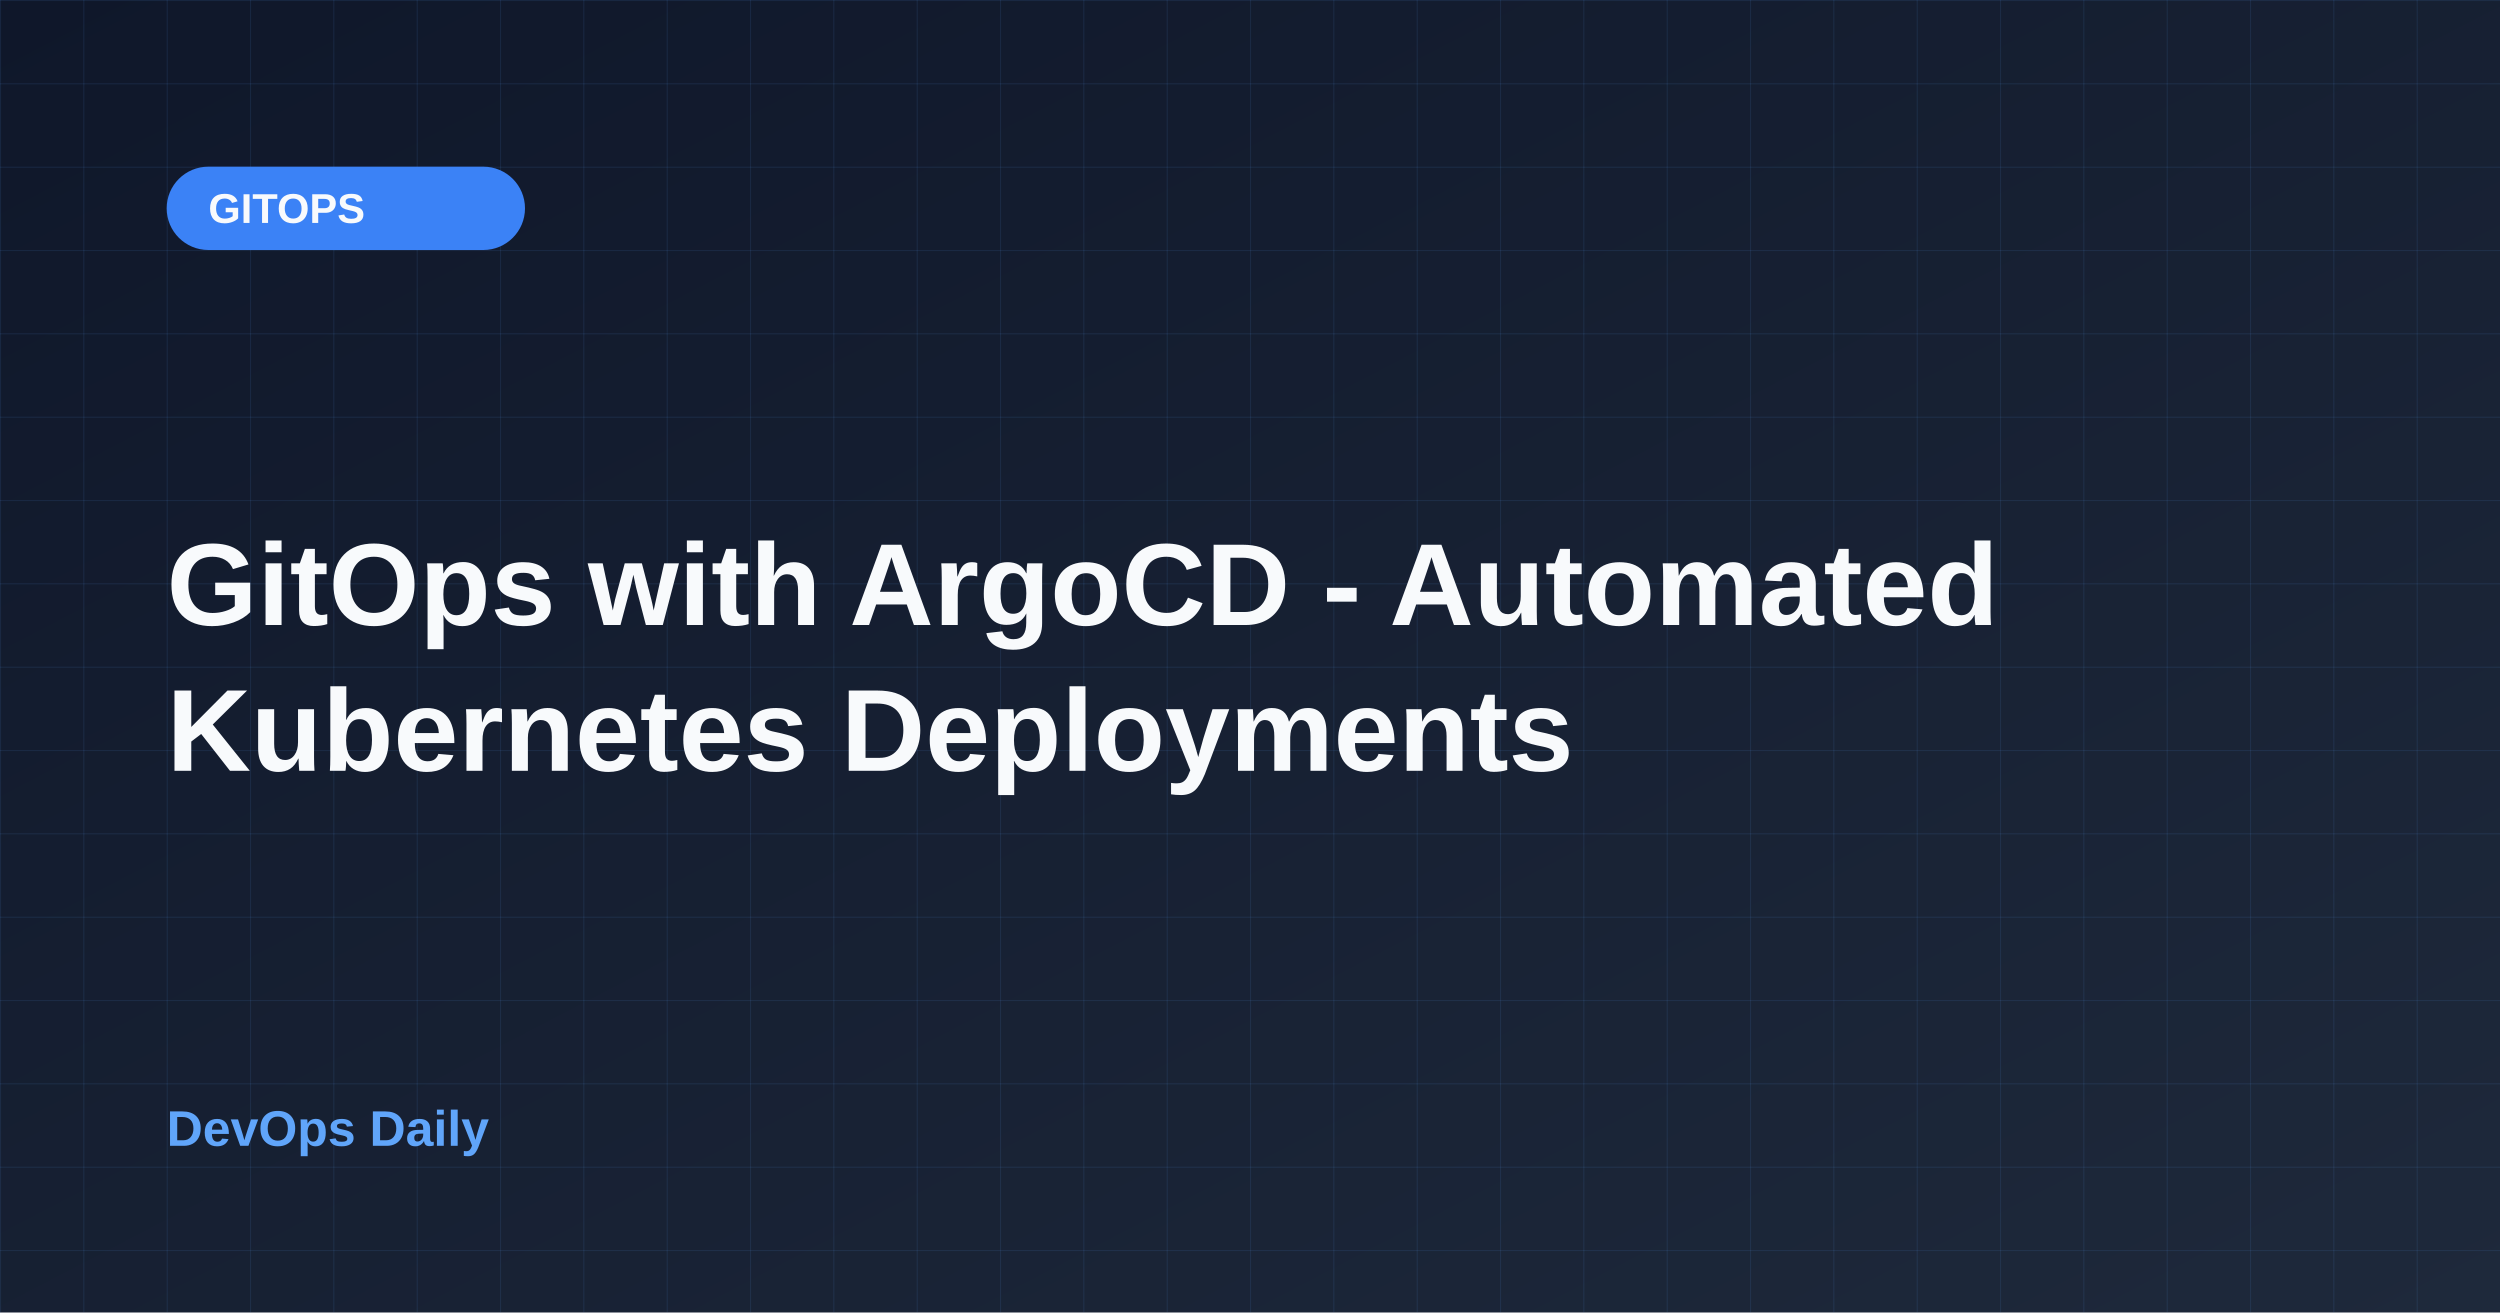
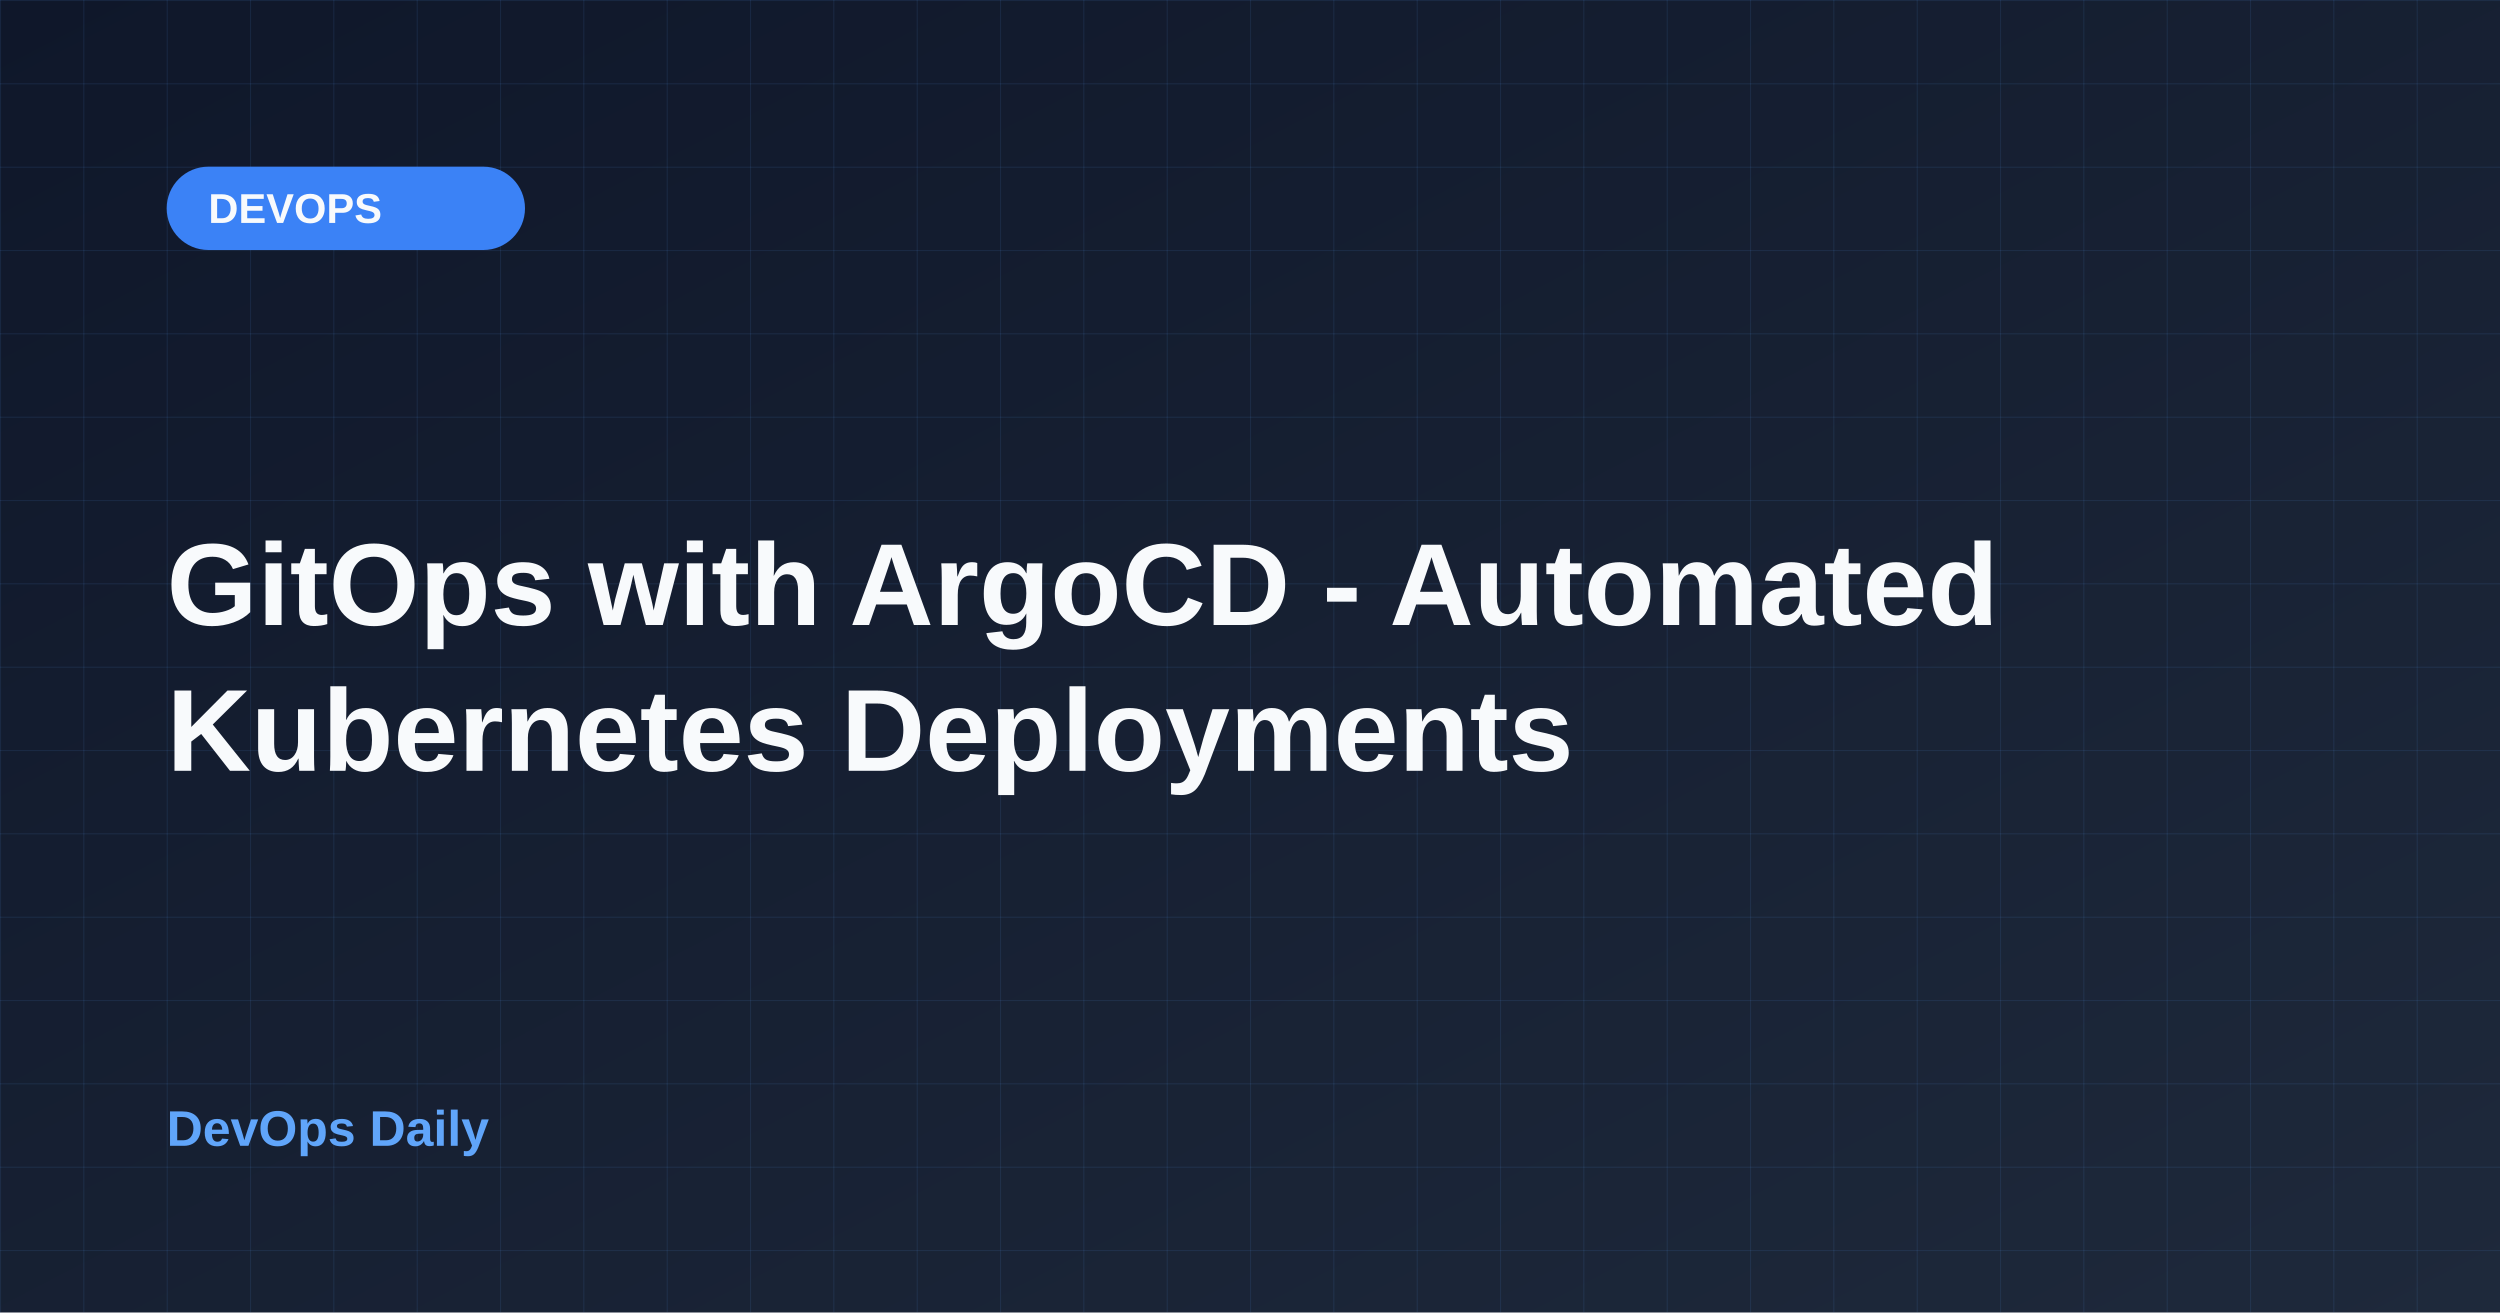
<svg xmlns="http://www.w3.org/2000/svg" width="1200" height="630">
  <defs>
    <linearGradient id="bgGradient" x1="0%" y1="0%" x2="100%" y2="100%">
      <stop offset="0%" style="stop-color:#0f172a;stop-opacity:1" />
      <stop offset="100%" style="stop-color:#1e293b;stop-opacity:1" />
    </linearGradient>
    <pattern id="grid" x="0" y="0" width="40" height="40" patternUnits="userSpaceOnUse">
      <line x1="0" y1="0" x2="0" y2="40" stroke="#60a5fa" stroke-width="1" opacity="0.1" />
      <line x1="0" y1="0" x2="40" y2="0" stroke="#60a5fa" stroke-width="1" opacity="0.1" />
    </pattern>
  </defs>
  <rect width="1200" height="630" fill="url(#bgGradient)" />
  <rect width="1200" height="630" fill="url(#grid)" />
  <rect x="80" y="80" width="172" height="40" rx="20" fill="#3b82f6" />
-   <text x="100" y="107" font-family="Arial, sans-serif" font-size="20" font-weight="bold" fill="#f8fafc">GITOPS</text>
+   <text x="100" y="107" font-family="Arial, sans-serif" font-size="20" font-weight="bold" fill="#f8fafc">DEVOPS</text>
  <text x="80" y="300" font-family="Arial, sans-serif" font-size="56" font-weight="bold" fill="#f8fafc">GitOps with ArgoCD - Automated</text>
  <text x="80" y="370" font-family="Arial, sans-serif" font-size="56" font-weight="bold" fill="#f8fafc">Kubernetes Deployments</text>
  <text x="80" y="550" font-family="Arial, sans-serif" font-size="24" font-weight="bold" fill="#60a5fa">DevOps Daily</text>
</svg>
